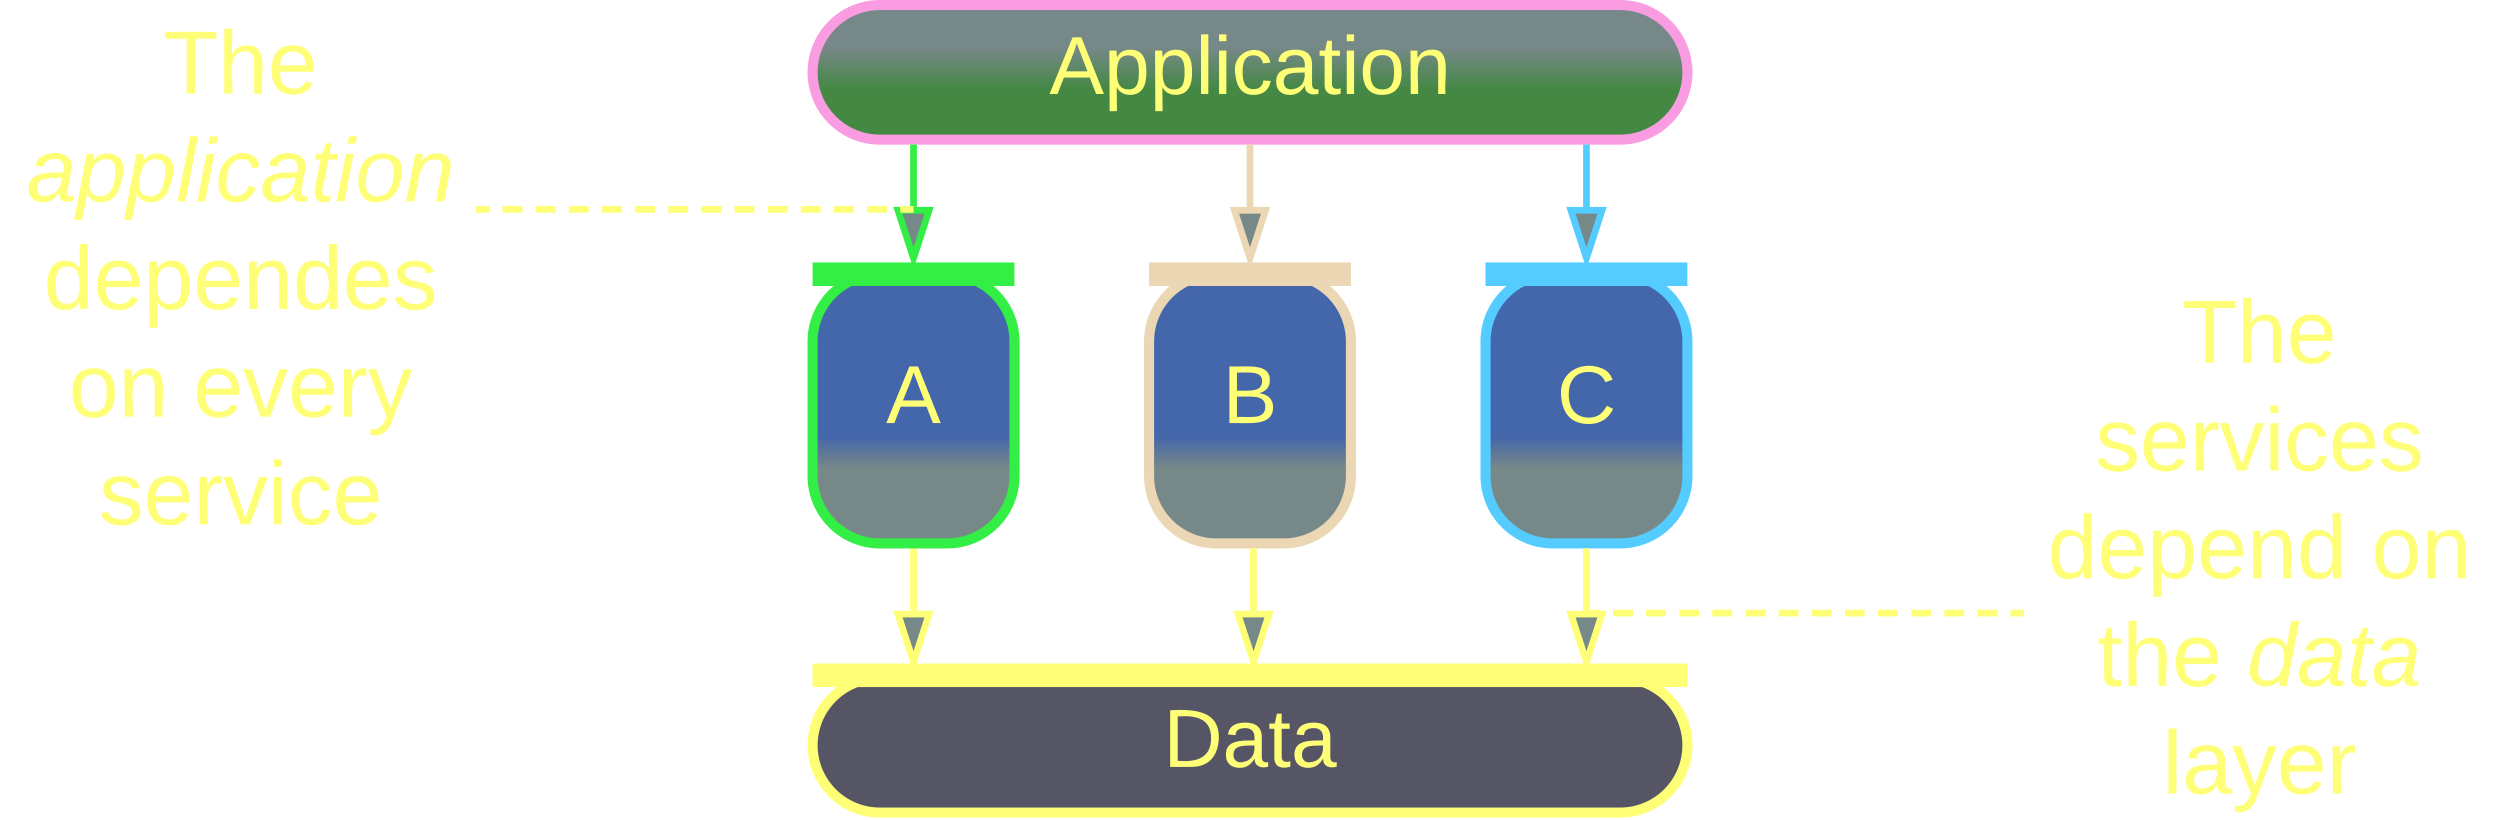
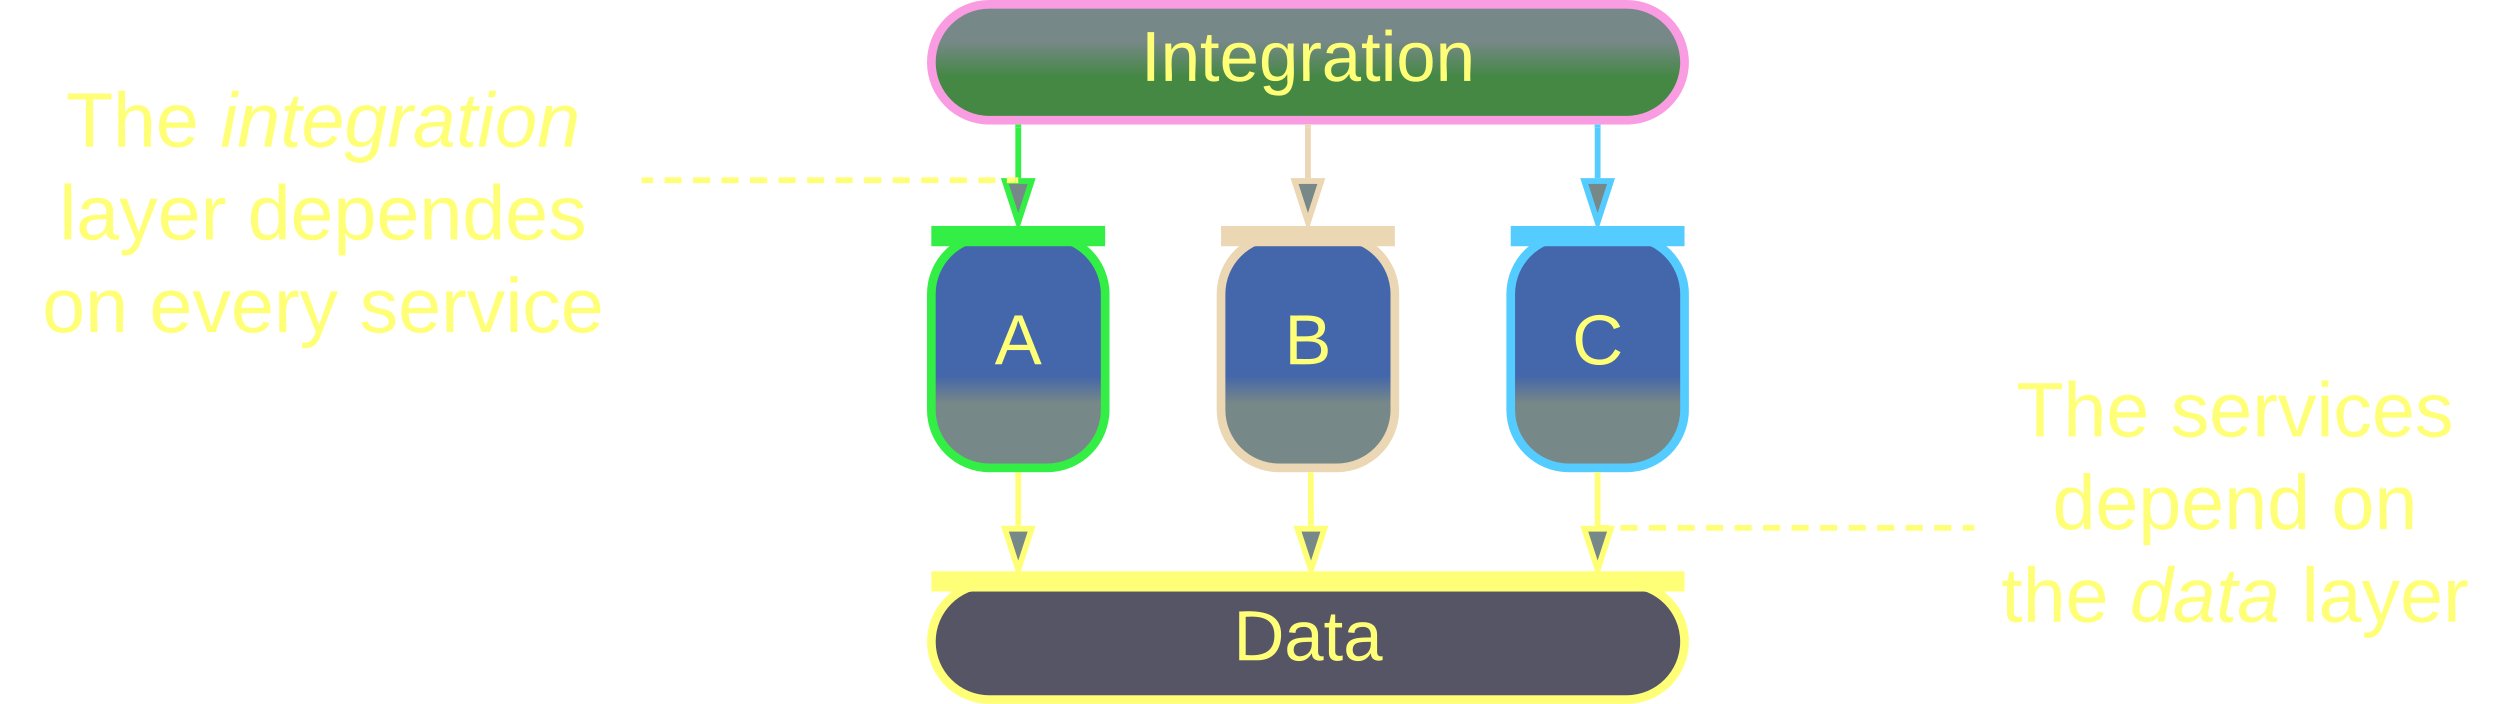
- <svg xmlns="http://www.w3.org/2000/svg" xmlns:ns1="lucid" xmlns:xlink="http://www.w3.org/1999/xlink" width="743" height="243.5">
-   <g transform="translate(-318.5 -598.5)" ns1:page-tab-id="0_0">
-     <path d="M320 606a6 6 0 0 1 6-6h128a6 6 0 0 1 6 6v148a6 6 0 0 1-6 6H326a6 6 0 0 1-6-6z" stroke="#ff7" stroke-opacity="0" stroke-width="3" fill="#788" fill-opacity="0" />
-     <use xlink:href="#a" transform="matrix(1,0,0,1,325,605) translate(42.07407 21.33333)" />
-     <use xlink:href="#b" transform="matrix(1,0,0,1,325,605) translate(1.407407 53.33333)" />
-     <use xlink:href="#c" transform="matrix(1,0,0,1,325,605) translate(6.481481 85.33333)" />
-     <use xlink:href="#d" transform="matrix(1,0,0,1,325,605) translate(13.92593 117.3333)" />
-     <use xlink:href="#e" transform="matrix(1,0,0,1,325,605) translate(50.96296 117.3333)" />
-     <use xlink:href="#f" transform="matrix(1,0,0,1,325,605) translate(22.85185 149.3333)" />
-     <path d="M920 686a6 6 0 0 1 6-6h128a6 6 0 0 1 6 6v148a6 6 0 0 1-6 6H926a6 6 0 0 1-6-6z" stroke="#ff7" stroke-opacity="0" stroke-width="3" fill="#788" fill-opacity="0" />
-     <use xlink:href="#g" transform="matrix(1,0,0,1,925,685) translate(42.07407 21.33333)" />
-     <use xlink:href="#h" transform="matrix(1,0,0,1,925,685) translate(16.18519 53.33333)" />
-     <use xlink:href="#i" transform="matrix(1,0,0,1,925,685) translate(2.037037 85.33333)" />
-     <use xlink:href="#j" transform="matrix(1,0,0,1,925,685) translate(98.33333 85.33333)" />
-     <use xlink:href="#k" transform="matrix(1,0,0,1,925,685) translate(16.85185 117.3333)" />
-     <use xlink:href="#l" transform="matrix(1,0,0,1,925,685) translate(61.2963 117.3333)" />
-     <use xlink:href="#m" transform="matrix(1,0,0,1,925,685) translate(36.18519 149.3333)" />
+ <svg xmlns="http://www.w3.org/2000/svg" xmlns:ns1="lucid" xmlns:xlink="http://www.w3.org/1999/xlink" width="863" height="243">
+   <g transform="translate(-238.5 -598.5)" ns1:page-tab-id="0_0">
+     <path d="M240 626a6 6 0 0 1 6-6h208a6 6 0 0 1 6 6v88a6 6 0 0 1-6 6H246a6 6 0 0 1-6-6z" stroke="#ff7" stroke-opacity="0" stroke-width="3" fill="#788" fill-opacity="0" />
+     <use xlink:href="#a" transform="matrix(1,0,0,1,245,625) translate(16.25926 24.14583)" />
+     <use xlink:href="#b" transform="matrix(1,0,0,1,245,625) translate(69.51852 24.14583)" />
+     <use xlink:href="#c" transform="matrix(1,0,0,1,245,625) translate(13.96296 56.14583)" />
+     <use xlink:href="#d" transform="matrix(1,0,0,1,245,625) translate(79 56.14583)" />
+     <use xlink:href="#e" transform="matrix(1,0,0,1,245,625) translate(8.074074 88.14583)" />
+     <use xlink:href="#f" transform="matrix(1,0,0,1,245,625) translate(45.11111 88.14583)" />
+     <use xlink:href="#g" transform="matrix(1,0,0,1,245,625) translate(117.6296 88.14583)" />
+     <path d="M920 726a6 6 0 0 1 6-6h168a6 6 0 0 1 6 6v88a6 6 0 0 1-6 6H926a6 6 0 0 1-6-6z" stroke="#ff7" stroke-opacity="0" stroke-width="3" fill="#788" fill-opacity="0" />
+     <use xlink:href="#h" transform="matrix(1,0,0,1,925,725) translate(9.555556 24.14583)" />
+     <use xlink:href="#i" transform="matrix(1,0,0,1,925,725) translate(62.81481 24.14583)" />
+     <use xlink:href="#j" transform="matrix(1,0,0,1,925,725) translate(22.03704 56.14583)" />
+     <use xlink:href="#k" transform="matrix(1,0,0,1,925,725) translate(118.3333 56.14583)" />
+     <use xlink:href="#l" transform="matrix(1,0,0,1,925,725) translate(4.333333 88.14583)" />
+     <use xlink:href="#m" transform="matrix(1,0,0,1,925,725) translate(48.77778 88.14583)" />
+     <use xlink:href="#n" transform="matrix(1,0,0,1,925,725) translate(108.037 88.14583)" />
    <path d="M590 762.5V780" stroke="#ff7" stroke-width="2" fill="none" />
    <path d="M590.98 762.53H589v-1.03H591z" stroke="#ff7" stroke-width=".05" fill="#ff7" />
    <path d="M590 795.26L585.37 781h9.26z" stroke="#ff7" stroke-width="2" fill="#788" />
-     <path d="M560 700a20 20 0 0 1 20-20h20a20 20 0 0 1 20 20v40a20 20 0 0 1-20 20h-20a20 20 0 0 1-20-20z" stroke="#3e4" stroke-width="3" fill="url(#n)" />
-     <use xlink:href="#o" transform="matrix(1,0,0,1,565,685) translate(16.85185 39.24306)" />
+     <path d="M560 700a20 20 0 0 1 20-20h20a20 20 0 0 1 20 20v40a20 20 0 0 1-20 20h-20a20 20 0 0 1-20-20z" stroke="#3e4" stroke-width="3" fill="url(#o)" />
+     <use xlink:href="#p" transform="matrix(1,0,0,1,565,685) translate(16.85185 39.24306)" />
    <path d="M560 820a20 20 0 0 1 20-20h220a20 20 0 0 1 20 20 20 20 0 0 1-20 20H580a20 20 0 0 1-20-20z" stroke="#ff7" stroke-width="3" fill="#556" />
-     <use xlink:href="#p" transform="matrix(1,0,0,1,565,805) translate(99.23648 21.43056)" />
-     <path d="M560 620a20 20 0 0 1 20-20h220a20 20 0 0 1 20 20 20 20 0 0 1-20 20H580a20 20 0 0 1-20-20z" stroke="#fa9ce2" stroke-width="3" fill="url(#q)" />
-     <use xlink:href="#r" transform="matrix(1,0,0,1,565,605) translate(65.35377 21.43056)" />
+     <use xlink:href="#q" transform="matrix(1,0,0,1,565,805) translate(99.23648 21.43056)" />
+     <path d="M560 620a20 20 0 0 1 20-20h220a20 20 0 0 1 20 20 20 20 0 0 1-20 20H580a20 20 0 0 1-20-20z" stroke="#fa9ce2" stroke-width="3" fill="url(#r)" />
+     <use xlink:href="#s" transform="matrix(1,0,0,1,565,605) translate(67.35685 21.43056)" />
    <path d="M590 642.5V660" stroke="#3e4" stroke-width="2" fill="none" />
    <path d="M590.98 642.53H589v-1.03H591z" stroke="#3e4" stroke-width=".05" fill="#3e4" />
    <path d="M590 675.26L585.37 661h9.26z" stroke="#3e4" stroke-width="2" fill="#788" />
-     <path d="M660 700a20 20 0 0 1 20-20h20a20 20 0 0 1 20 20v40a20 20 0 0 1-20 20h-20a20 20 0 0 1-20-20z" stroke="#ebd7b3" stroke-width="3" fill="url(#s)" />
-     <use xlink:href="#t" transform="matrix(1,0,0,1,665,685) translate(16.85185 39.24306)" />
-     <path d="M760 700a20 20 0 0 1 20-20h20a20 20 0 0 1 20 20v40a20 20 0 0 1-20 20h-20a20 20 0 0 1-20-20z" stroke="#5cf" stroke-width="3" fill="url(#u)" />
-     <use xlink:href="#v" transform="matrix(1,0,0,1,765,685) translate(16.20679 39.24306)" />
+     <path d="M660 700a20 20 0 0 1 20-20h20a20 20 0 0 1 20 20v40a20 20 0 0 1-20 20h-20a20 20 0 0 1-20-20z" stroke="#ebd7b3" stroke-width="3" fill="url(#t)" />
+     <use xlink:href="#u" transform="matrix(1,0,0,1,665,685) translate(16.85185 39.24306)" />
+     <path d="M760 700a20 20 0 0 1 20-20h20a20 20 0 0 1 20 20v40a20 20 0 0 1-20 20h-20a20 20 0 0 1-20-20z" stroke="#5cf" stroke-width="3" fill="url(#v)" />
+     <use xlink:href="#w" transform="matrix(1,0,0,1,765,685) translate(16.20679 39.24306)" />
    <path d="M690 642.5V660" stroke="#ebd7b3" stroke-width="2" fill="none" />
    <path d="M690.98 642.53H689v-1.03H691z" stroke="#ebd7b3" stroke-width=".05" fill="#ebd7b3" />
    <path d="M690 675.26L685.37 661h9.26z" stroke="#ebd7b3" stroke-width="2" fill="#788" />
    <path d="M790 642.5V660" stroke="#5cf" stroke-width="2" fill="none" />
    <path d="M790.98 642.53H789v-1.03H791z" stroke="#5cf" stroke-width=".05" fill="#5cf" />
    <path d="M790 675.26L785.37 661h9.26z" stroke="#5cf" stroke-width="2" fill="#788" />
    <path d="M691 762.5l.04 17.5" stroke="#ff7" stroke-width="2" fill="none" />
    <path d="M691.98 762.52h-1.95v-1.02h1.95z" stroke="#ff7" stroke-width=".05" fill="#ff7" />
    <path d="M691.08 795.26L686.4 781h9.28z" stroke="#ff7" stroke-width="2" fill="#788" />
    <path d="M790 762.5V780" stroke="#ff7" stroke-width="2" fill="none" />
    <path d="M790.98 762.53H789v-1.03H791z" stroke="#ff7" stroke-width=".05" fill="#ff7" />
    <path d="M790 795.26L785.37 781h9.26z" stroke="#ff7" stroke-width="2" fill="#788" />
    <path d="M816.5 799.2h-253M816.4 799.2h3.6M563.6 799.2H560" stroke="#ff7" stroke-width="7" fill="none" />
    <path d="M816.5 680h-53M816.4 680h3.6M763.6 680H760" stroke="#5cf" stroke-width="7" fill="none" />
    <path d="M716.5 680h-53M716.4 680h3.6M663.6 680H660" stroke="#ebd7b3" stroke-width="7" fill="none" />
    <path d="M616.5 680h-53M616.4 680h3.6M563.6 680H560" stroke="#3e4" stroke-width="7" fill="none" />
    <path d="M461 660.72h2.95m3.94 0h5.9m3.94 0h5.9m3.94 0h5.9m3.95 0h5.9m3.95 0h5.9m3.94 0h5.9m3.95 0h5.9m3.95 0h5.9m3.94 0h5.9m3.95 0h5.9m3.95 0h5.9m3.95 0h5.9m3.95 0H589" stroke="#ff7" stroke-width="2" fill="none" />
    <path d="M461.03 661.7H460v-1.96h1.03z" stroke="#ff7" stroke-width=".05" fill="#ff7" />
    <path d="M588.97 660.72H590M791 780.7h2.95m3.94 0h5.9m3.94 0h5.9m3.95 0h5.9m3.93 0h5.9m3.95 0h5.9m3.94 0h5.9m3.95 0h5.9m3.95 0h5.9m3.94 0h5.9m3.95 0h5.9m3.95 0h5.9m3.95 0h5.9m3.95 0H919M791.03 780.7H790" stroke="#ff7" stroke-width="2" fill="none" />
    <path d="M920 781.68h-1.03v-1.95H920z" stroke="#ff7" stroke-width=".05" fill="#ff7" />
    <defs>
-       <path d="M127-220V0H93v-220H8v-28h204v28h-85" id="w" fill="#ff7" />
-       <path d="M106-169C34-169 62-67 57 0H25v-261h32l-1 103c12-21 28-36 61-36 89 0 53 116 60 194h-32v-121c2-32-8-49-39-48" id="x" fill="#ff7" />
-       <path d="M100-194c63 0 86 42 84 106H49c0 40 14 67 53 68 26 1 43-12 49-29l28 8c-11 28-37 45-77 45C44 4 14-33 15-96c1-61 26-98 85-98zm52 81c6-60-76-77-97-28-3 7-6 17-6 28h103" id="y" fill="#ff7" />
+       <path d="M127-220V0H93v-220H8v-28h204v28h-85" id="x" fill="#ff7" />
+       <path d="M106-169C34-169 62-67 57 0H25v-261h32l-1 103c12-21 28-36 61-36 89 0 53 116 60 194h-32v-121c2-32-8-49-39-48" id="y" fill="#ff7" />
+       <path d="M100-194c63 0 86 42 84 106H49c0 40 14 67 53 68 26 1 43-12 49-29l28 8c-11 28-37 45-77 45C44 4 14-33 15-96c1-61 26-98 85-98zm52 81c6-60-76-77-97-28-3 7-6 17-6 28h103" id="z" fill="#ff7" />
      <g id="a">
-         <use transform="matrix(0.07407407,0,0,0.07407407,0,0)" xlink:href="#w" />
-         <use transform="matrix(0.07407407,0,0,0.07407407,16.22222,0)" xlink:href="#x" />
-         <use transform="matrix(0.07407407,0,0,0.07407407,31.03704,0)" xlink:href="#y" />
-       </g>
-       <path d="M165-48c-4 18 1 34 23 27l-3 20c-29 8-62 0-52-35h-2C116-14 99 4 63 4 30 4 8-16 8-49c0-68 71-67 138-67 10-26 0-56-31-54-26 1-42 9-47 31l-32-5c8-67 160-71 144 15-5 28-9 54-15 81zM42-50c3 52 80 24 89-6 7-12 7-24 11-38-47 1-103-4-100 44" id="z" fill="#ff7" />
-       <path d="M67-162c32-53 139-36 121 50C175-51 163 2 97 4 68 4 52-11 42-31 38 6 28 39 22 75H-9l50-265h29c-1 10 0 20-3 28zm89 36c0-26-10-43-35-43-54 0-67 50-69 103-1 29 14 45 42 46 53 0 62-58 62-106" id="A" fill="#ff7" />
-       <path d="M6 0l50-261h32L37 0H6" id="B" fill="#ff7" />
-       <path d="M50-231l6-30h32l-6 30H50zM6 0l37-190h31L37 0H6" id="C" fill="#ff7" />
-       <path d="M44-68c0 29 11 47 38 47 30 0 42-19 51-41l28 9C148-21 126 4 82 4 31 4 10-29 12-85c3-77 74-140 146-93 12 8 15 23 18 40l-31 5c-1-22-13-36-36-36-52 0-65 49-65 101" id="D" fill="#ff7" />
-       <path d="M51-54c-9 22 5 41 31 30L79-1C43 14 10-4 19-52l22-115H19l5-23h22l19-43h21l-9 43h35l-4 23H73" id="E" fill="#ff7" />
-       <path d="M30-147c31-64 166-65 159 27C183-49 158 1 86 4 9 8 1-88 30-147zM88-20c53 0 68-48 68-100 0-31-11-51-44-50-52 1-68 46-68 97 0 32 13 53 44 53" id="F" fill="#ff7" />
-       <path d="M67-158c22-48 132-52 116 29L158 0h-32l25-140c3-38-53-32-70-12C52-117 51-52 38 0H6l36-190h30" id="G" fill="#ff7" />
+         <use transform="matrix(0.07407407,0,0,0.07407407,0,0)" xlink:href="#x" />
+         <use transform="matrix(0.07407407,0,0,0.07407407,16.22222,0)" xlink:href="#y" />
+         <use transform="matrix(0.07407407,0,0,0.07407407,31.03704,0)" xlink:href="#z" />
+       </g>
+       <path d="M50-231l6-30h32l-6 30H50zM6 0l37-190h31L37 0H6" id="A" fill="#ff7" />
+       <path d="M67-158c22-48 132-52 116 29L158 0h-32l25-140c3-38-53-32-70-12C52-117 51-52 38 0H6l36-190h30" id="B" fill="#ff7" />
+       <path d="M51-54c-9 22 5 41 31 30L79-1C43 14 10-4 19-52l22-115H19l5-23h22l19-43h21l-9 43h35l-4 23H73" id="C" fill="#ff7" />
+       <path d="M111-194c62-3 86 47 72 106H45c-7 38 6 69 45 68 27-1 43-14 53-32l24 11C152-15 129 4 87 4 38 3 12-23 12-71c0-70 32-119 99-123zm44 81c14-66-71-72-95-28-4 8-8 17-11 28h106" id="D" fill="#ff7" />
+       <path d="M103-194c29 0 47 14 56 36 2-11 5-23 8-32h30L160-5C157 61 82 97 21 62 9 55 4 45 1 30l28-7c7 42 83 31 92-3 4-16 9-38 13-55-13 20-29 36-62 36-40 0-60-25-60-64 0-71 23-131 91-131zm4 24c-53 0-58 54-61 104-2 27 10 44 36 44 49 0 65-50 67-102 1-29-15-46-42-46" id="E" fill="#ff7" />
+       <path d="M66-151c12-25 30-51 66-40l-6 26C45-176 58-65 38 0H6l36-190h30" id="F" fill="#ff7" />
+       <path d="M165-48c-4 18 1 34 23 27l-3 20c-29 8-62 0-52-35h-2C116-14 99 4 63 4 30 4 8-16 8-49c0-68 71-67 138-67 10-26 0-56-31-54-26 1-42 9-47 31l-32-5c8-67 160-71 144 15-5 28-9 54-15 81zM42-50c3 52 80 24 89-6 7-12 7-24 11-38-47 1-103-4-100 44" id="G" fill="#ff7" />
+       <path d="M30-147c31-64 166-65 159 27C183-49 158 1 86 4 9 8 1-88 30-147zM88-20c53 0 68-48 68-100 0-31-11-51-44-50-52 1-68 46-68 97 0 32 13 53 44 53" id="H" fill="#ff7" />
      <g id="b">
+         <use transform="matrix(0.07407407,0,0,0.07407407,0,0)" xlink:href="#A" />
+         <use transform="matrix(0.07407407,0,0,0.07407407,5.851852,0)" xlink:href="#B" />
+         <use transform="matrix(0.07407407,0,0,0.07407407,20.66667,0)" xlink:href="#C" />
+         <use transform="matrix(0.07407407,0,0,0.07407407,28.07407,0)" xlink:href="#D" />
+         <use transform="matrix(0.07407407,0,0,0.07407407,42.88889,0)" xlink:href="#E" />
+         <use transform="matrix(0.07407407,0,0,0.07407407,57.7037,0)" xlink:href="#F" />
+         <use transform="matrix(0.07407407,0,0,0.07407407,66.51852,0)" xlink:href="#G" />
+         <use transform="matrix(0.07407407,0,0,0.07407407,81.33333,0)" xlink:href="#C" />
+         <use transform="matrix(0.07407407,0,0,0.07407407,88.74074,0)" xlink:href="#A" />
+         <use transform="matrix(0.07407407,0,0,0.07407407,94.59259,0)" xlink:href="#H" />
+         <use transform="matrix(0.07407407,0,0,0.07407407,109.4074,0)" xlink:href="#B" />
+       </g>
+       <path d="M24 0v-261h32V0H24" id="I" fill="#ff7" />
+       <path d="M141-36C126-15 110 5 73 4 37 3 15-17 15-53c-1-64 63-63 125-63 3-35-9-54-41-54-24 1-41 7-42 31l-33-3c5-37 33-52 76-52 45 0 72 20 72 64v82c-1 20 7 32 28 27v20c-31 9-61-2-59-35zM48-53c0 20 12 33 32 33 41-3 63-29 60-74-43 2-92-5-92 41" id="J" fill="#ff7" />
+       <path d="M179-190L93 31C79 59 56 82 12 73V49c39 6 53-20 64-50L1-190h34L92-34l54-156h33" id="K" fill="#ff7" />
+       <path d="M114-163C36-179 61-72 57 0H25l-1-190h30c1 12-1 29 2 39 6-27 23-49 58-41v29" id="L" fill="#ff7" />
+       <g id="c">
+         <use transform="matrix(0.07407407,0,0,0.07407407,0,0)" xlink:href="#I" />
+         <use transform="matrix(0.07407407,0,0,0.07407407,5.851852,0)" xlink:href="#J" />
+         <use transform="matrix(0.07407407,0,0,0.07407407,20.66667,0)" xlink:href="#K" />
+         <use transform="matrix(0.07407407,0,0,0.07407407,34,0)" xlink:href="#z" />
+         <use transform="matrix(0.07407407,0,0,0.07407407,48.81481,0)" xlink:href="#L" />
+       </g>
+       <path d="M85-194c31 0 48 13 60 33l-1-100h32l1 261h-30c-2-10 0-23-3-31C134-8 116 4 85 4 32 4 16-35 15-94c0-66 23-100 70-100zm9 24c-40 0-46 34-46 75 0 40 6 74 45 74 42 0 51-32 51-76 0-42-9-74-50-73" id="M" fill="#ff7" />
+       <path d="M115-194c55 1 70 41 70 98S169 2 115 4C84 4 66-9 55-30l1 105H24l-1-265h31l2 30c10-21 28-34 59-34zm-8 174c40 0 45-34 45-75s-6-73-45-74c-42 0-51 32-51 76 0 43 10 73 51 73" id="N" fill="#ff7" />
+       <path d="M117-194c89-4 53 116 60 194h-32v-121c0-31-8-49-39-48C34-167 62-67 57 0H25l-1-190h30c1 10-1 24 2 32 11-22 29-35 61-36" id="O" fill="#ff7" />
+       <path d="M135-143c-3-34-86-38-87 0 15 53 115 12 119 90S17 21 10-45l28-5c4 36 97 45 98 0-10-56-113-15-118-90-4-57 82-63 122-42 12 7 21 19 24 35" id="P" fill="#ff7" />
+       <g id="d">
+         <use transform="matrix(0.07407407,0,0,0.07407407,0,0)" xlink:href="#M" />
+         <use transform="matrix(0.07407407,0,0,0.07407407,14.81481,0)" xlink:href="#z" />
+         <use transform="matrix(0.07407407,0,0,0.07407407,29.62963,0)" xlink:href="#N" />
+         <use transform="matrix(0.07407407,0,0,0.07407407,44.44444,0)" xlink:href="#z" />
+         <use transform="matrix(0.07407407,0,0,0.07407407,59.25926,0)" xlink:href="#O" />
+         <use transform="matrix(0.07407407,0,0,0.07407407,74.07407,0)" xlink:href="#M" />
+         <use transform="matrix(0.07407407,0,0,0.07407407,88.88889,0)" xlink:href="#z" />
+         <use transform="matrix(0.07407407,0,0,0.07407407,103.7037,0)" xlink:href="#P" />
+       </g>
+       <path d="M100-194c62-1 85 37 85 99 1 63-27 99-86 99S16-35 15-95c0-66 28-99 85-99zM99-20c44 1 53-31 53-75 0-43-8-75-51-75s-53 32-53 75 10 74 51 75" id="Q" fill="#ff7" />
+       <g id="e">
+         <use transform="matrix(0.07407407,0,0,0.07407407,0,0)" xlink:href="#Q" />
+         <use transform="matrix(0.07407407,0,0,0.07407407,14.81481,0)" xlink:href="#O" />
+       </g>
+       <path d="M108 0H70L1-190h34L89-25l56-165h34" id="R" fill="#ff7" />
+       <g id="f">
        <use transform="matrix(0.07407407,0,0,0.07407407,0,0)" xlink:href="#z" />
-         <use transform="matrix(0.07407407,0,0,0.07407407,14.81481,0)" xlink:href="#A" />
-         <use transform="matrix(0.07407407,0,0,0.07407407,29.62963,0)" xlink:href="#A" />
-         <use transform="matrix(0.07407407,0,0,0.07407407,44.44444,0)" xlink:href="#B" />
-         <use transform="matrix(0.07407407,0,0,0.07407407,50.2963,0)" xlink:href="#C" />
-         <use transform="matrix(0.07407407,0,0,0.07407407,56.14815,0)" xlink:href="#D" />
+         <use transform="matrix(0.07407407,0,0,0.07407407,14.81481,0)" xlink:href="#R" />
+         <use transform="matrix(0.07407407,0,0,0.07407407,28.14815,0)" xlink:href="#z" />
+         <use transform="matrix(0.07407407,0,0,0.07407407,42.96296,0)" xlink:href="#L" />
+         <use transform="matrix(0.07407407,0,0,0.07407407,51.77778,0)" xlink:href="#K" />
+       </g>
+       <path d="M24-231v-30h32v30H24zM24 0v-190h32V0H24" id="S" fill="#ff7" />
+       <path d="M96-169c-40 0-48 33-48 73s9 75 48 75c24 0 41-14 43-38l32 2c-6 37-31 61-74 61-59 0-76-41-82-99-10-93 101-131 147-64 4 7 5 14 7 22l-32 3c-4-21-16-35-41-35" id="T" fill="#ff7" />
+       <g id="g">
+         <use transform="matrix(0.07407407,0,0,0.07407407,0,0)" xlink:href="#P" />
+         <use transform="matrix(0.07407407,0,0,0.07407407,13.33333,0)" xlink:href="#z" />
+         <use transform="matrix(0.07407407,0,0,0.07407407,28.14815,0)" xlink:href="#L" />
+         <use transform="matrix(0.07407407,0,0,0.07407407,36.96296,0)" xlink:href="#R" />
+         <use transform="matrix(0.07407407,0,0,0.07407407,50.2963,0)" xlink:href="#S" />
+         <use transform="matrix(0.07407407,0,0,0.07407407,56.14815,0)" xlink:href="#T" />
        <use transform="matrix(0.07407407,0,0,0.07407407,69.48148,0)" xlink:href="#z" />
-         <use transform="matrix(0.07407407,0,0,0.07407407,84.2963,0)" xlink:href="#E" />
-         <use transform="matrix(0.07407407,0,0,0.07407407,91.7037,0)" xlink:href="#C" />
-         <use transform="matrix(0.07407407,0,0,0.07407407,97.55556,0)" xlink:href="#F" />
-         <use transform="matrix(0.07407407,0,0,0.07407407,112.3704,0)" xlink:href="#G" />
-       </g>
-       <path d="M85-194c31 0 48 13 60 33l-1-100h32l1 261h-30c-2-10 0-23-3-31C134-8 116 4 85 4 32 4 16-35 15-94c0-66 23-100 70-100zm9 24c-40 0-46 34-46 75 0 40 6 74 45 74 42 0 51-32 51-76 0-42-9-74-50-73" id="H" fill="#ff7" />
-       <path d="M115-194c55 1 70 41 70 98S169 2 115 4C84 4 66-9 55-30l1 105H24l-1-265h31l2 30c10-21 28-34 59-34zm-8 174c40 0 45-34 45-75s-6-73-45-74c-42 0-51 32-51 76 0 43 10 73 51 73" id="I" fill="#ff7" />
-       <path d="M117-194c89-4 53 116 60 194h-32v-121c0-31-8-49-39-48C34-167 62-67 57 0H25l-1-190h30c1 10-1 24 2 32 11-22 29-35 61-36" id="J" fill="#ff7" />
-       <path d="M135-143c-3-34-86-38-87 0 15 53 115 12 119 90S17 21 10-45l28-5c4 36 97 45 98 0-10-56-113-15-118-90-4-57 82-63 122-42 12 7 21 19 24 35" id="K" fill="#ff7" />
-       <g id="c">
-         <use transform="matrix(0.07407407,0,0,0.07407407,0,0)" xlink:href="#H" />
-         <use transform="matrix(0.07407407,0,0,0.07407407,14.81481,0)" xlink:href="#y" />
-         <use transform="matrix(0.07407407,0,0,0.07407407,29.62963,0)" xlink:href="#I" />
-         <use transform="matrix(0.07407407,0,0,0.07407407,44.44444,0)" xlink:href="#y" />
-         <use transform="matrix(0.07407407,0,0,0.07407407,59.25926,0)" xlink:href="#J" />
-         <use transform="matrix(0.07407407,0,0,0.07407407,74.07407,0)" xlink:href="#H" />
-         <use transform="matrix(0.07407407,0,0,0.07407407,88.88889,0)" xlink:href="#y" />
-         <use transform="matrix(0.07407407,0,0,0.07407407,103.7037,0)" xlink:href="#K" />
-       </g>
-       <path d="M100-194c62-1 85 37 85 99 1 63-27 99-86 99S16-35 15-95c0-66 28-99 85-99zM99-20c44 1 53-31 53-75 0-43-8-75-51-75s-53 32-53 75 10 74 51 75" id="L" fill="#ff7" />
-       <g id="d">
-         <use transform="matrix(0.07407407,0,0,0.07407407,0,0)" xlink:href="#L" />
-         <use transform="matrix(0.07407407,0,0,0.07407407,14.81481,0)" xlink:href="#J" />
-       </g>
-       <path d="M108 0H70L1-190h34L89-25l56-165h34" id="M" fill="#ff7" />
-       <path d="M114-163C36-179 61-72 57 0H25l-1-190h30c1 12-1 29 2 39 6-27 23-49 58-41v29" id="N" fill="#ff7" />
-       <path d="M179-190L93 31C79 59 56 82 12 73V49c39 6 53-20 64-50L1-190h34L92-34l54-156h33" id="O" fill="#ff7" />
-       <g id="e">
-         <use transform="matrix(0.07407407,0,0,0.07407407,0,0)" xlink:href="#y" />
-         <use transform="matrix(0.07407407,0,0,0.07407407,14.81481,0)" xlink:href="#M" />
-         <use transform="matrix(0.07407407,0,0,0.07407407,28.14815,0)" xlink:href="#y" />
-         <use transform="matrix(0.07407407,0,0,0.07407407,42.96296,0)" xlink:href="#N" />
-         <use transform="matrix(0.07407407,0,0,0.07407407,51.77778,0)" xlink:href="#O" />
-       </g>
-       <path d="M24-231v-30h32v30H24zM24 0v-190h32V0H24" id="P" fill="#ff7" />
-       <path d="M96-169c-40 0-48 33-48 73s9 75 48 75c24 0 41-14 43-38l32 2c-6 37-31 61-74 61-59 0-76-41-82-99-10-93 101-131 147-64 4 7 5 14 7 22l-32 3c-4-21-16-35-41-35" id="Q" fill="#ff7" />
-       <g id="f">
-         <use transform="matrix(0.07407407,0,0,0.07407407,0,0)" xlink:href="#K" />
-         <use transform="matrix(0.07407407,0,0,0.07407407,13.33333,0)" xlink:href="#y" />
-         <use transform="matrix(0.07407407,0,0,0.07407407,28.14815,0)" xlink:href="#N" />
-         <use transform="matrix(0.07407407,0,0,0.07407407,36.96296,0)" xlink:href="#M" />
-         <use transform="matrix(0.07407407,0,0,0.07407407,50.2963,0)" xlink:href="#P" />
-         <use transform="matrix(0.07407407,0,0,0.07407407,56.14815,0)" xlink:href="#Q" />
-         <use transform="matrix(0.07407407,0,0,0.07407407,69.48148,0)" xlink:href="#y" />
-       </g>
-       <g id="g">
-         <use transform="matrix(0.07407407,0,0,0.07407407,0,0)" xlink:href="#w" />
-         <use transform="matrix(0.07407407,0,0,0.07407407,16.22222,0)" xlink:href="#x" />
-         <use transform="matrix(0.07407407,0,0,0.07407407,31.03704,0)" xlink:href="#y" />
      </g>
      <g id="h">
-         <use transform="matrix(0.07407407,0,0,0.07407407,0,0)" xlink:href="#K" />
-         <use transform="matrix(0.07407407,0,0,0.07407407,13.33333,0)" xlink:href="#y" />
-         <use transform="matrix(0.07407407,0,0,0.07407407,28.14815,0)" xlink:href="#N" />
-         <use transform="matrix(0.07407407,0,0,0.07407407,36.96296,0)" xlink:href="#M" />
-         <use transform="matrix(0.07407407,0,0,0.07407407,50.2963,0)" xlink:href="#P" />
-         <use transform="matrix(0.07407407,0,0,0.07407407,56.14815,0)" xlink:href="#Q" />
-         <use transform="matrix(0.07407407,0,0,0.07407407,69.48148,0)" xlink:href="#y" />
-         <use transform="matrix(0.07407407,0,0,0.07407407,84.2963,0)" xlink:href="#K" />
+         <use transform="matrix(0.07407407,0,0,0.07407407,0,0)" xlink:href="#x" />
+         <use transform="matrix(0.07407407,0,0,0.07407407,16.22222,0)" xlink:href="#y" />
+         <use transform="matrix(0.07407407,0,0,0.07407407,31.03704,0)" xlink:href="#z" />
      </g>
      <g id="i">
-         <use transform="matrix(0.07407407,0,0,0.07407407,0,0)" xlink:href="#H" />
-         <use transform="matrix(0.07407407,0,0,0.07407407,14.81481,0)" xlink:href="#y" />
-         <use transform="matrix(0.07407407,0,0,0.07407407,29.62963,0)" xlink:href="#I" />
-         <use transform="matrix(0.07407407,0,0,0.07407407,44.44444,0)" xlink:href="#y" />
-         <use transform="matrix(0.07407407,0,0,0.07407407,59.25926,0)" xlink:href="#J" />
-         <use transform="matrix(0.07407407,0,0,0.07407407,74.07407,0)" xlink:href="#H" />
+         <use transform="matrix(0.07407407,0,0,0.07407407,0,0)" xlink:href="#P" />
+         <use transform="matrix(0.07407407,0,0,0.07407407,13.33333,0)" xlink:href="#z" />
+         <use transform="matrix(0.07407407,0,0,0.07407407,28.14815,0)" xlink:href="#L" />
+         <use transform="matrix(0.07407407,0,0,0.07407407,36.96296,0)" xlink:href="#R" />
+         <use transform="matrix(0.07407407,0,0,0.07407407,50.2963,0)" xlink:href="#S" />
+         <use transform="matrix(0.07407407,0,0,0.07407407,56.14815,0)" xlink:href="#T" />
+         <use transform="matrix(0.07407407,0,0,0.07407407,69.48148,0)" xlink:href="#z" />
+         <use transform="matrix(0.07407407,0,0,0.07407407,84.2963,0)" xlink:href="#P" />
      </g>
      <g id="j">
-         <use transform="matrix(0.07407407,0,0,0.07407407,0,0)" xlink:href="#L" />
-         <use transform="matrix(0.07407407,0,0,0.07407407,14.81481,0)" xlink:href="#J" />
-       </g>
-       <path d="M59-47c-2 24 18 29 38 22v24C64 9 27 4 27-40v-127H5v-23h24l9-43h21v43h35v23H59v120" id="R" fill="#ff7" />
+         <use transform="matrix(0.07407407,0,0,0.07407407,0,0)" xlink:href="#M" />
+         <use transform="matrix(0.07407407,0,0,0.07407407,14.81481,0)" xlink:href="#z" />
+         <use transform="matrix(0.07407407,0,0,0.07407407,29.62963,0)" xlink:href="#N" />
+         <use transform="matrix(0.07407407,0,0,0.07407407,44.44444,0)" xlink:href="#z" />
+         <use transform="matrix(0.07407407,0,0,0.07407407,59.25926,0)" xlink:href="#O" />
+         <use transform="matrix(0.07407407,0,0,0.07407407,74.07407,0)" xlink:href="#M" />
+       </g>
      <g id="k">
-         <use transform="matrix(0.07407407,0,0,0.07407407,0,0)" xlink:href="#R" />
-         <use transform="matrix(0.07407407,0,0,0.07407407,7.407407,0)" xlink:href="#x" />
-         <use transform="matrix(0.07407407,0,0,0.07407407,22.22222,0)" xlink:href="#y" />
-       </g>
-       <path d="M133-28C103 26-5 8 13-77c13-62 24-115 90-117 29-1 46 15 56 35l19-102h32L160 0h-30zM45-64c-2 27 10 43 35 43 54-1 69-50 69-103 0-29-15-46-42-46-53-1-58 58-62 106" id="S" fill="#ff7" />
+         <use transform="matrix(0.07407407,0,0,0.07407407,0,0)" xlink:href="#Q" />
+         <use transform="matrix(0.07407407,0,0,0.07407407,14.81481,0)" xlink:href="#O" />
+       </g>
+       <path d="M59-47c-2 24 18 29 38 22v24C64 9 27 4 27-40v-127H5v-23h24l9-43h21v43h35v23H59v120" id="U" fill="#ff7" />
      <g id="l">
-         <use transform="matrix(0.07407407,0,0,0.07407407,0,0)" xlink:href="#S" />
-         <use transform="matrix(0.07407407,0,0,0.07407407,14.81481,0)" xlink:href="#z" />
-         <use transform="matrix(0.07407407,0,0,0.07407407,29.62963,0)" xlink:href="#E" />
-         <use transform="matrix(0.07407407,0,0,0.07407407,37.03704,0)" xlink:href="#z" />
-       </g>
-       <path d="M24 0v-261h32V0H24" id="T" fill="#ff7" />
-       <path d="M141-36C126-15 110 5 73 4 37 3 15-17 15-53c-1-64 63-63 125-63 3-35-9-54-41-54-24 1-41 7-42 31l-33-3c5-37 33-52 76-52 45 0 72 20 72 64v82c-1 20 7 32 28 27v20c-31 9-61-2-59-35zM48-53c0 20 12 33 32 33 41-3 63-29 60-74-43 2-92-5-92 41" id="U" fill="#ff7" />
+         <use transform="matrix(0.07407407,0,0,0.07407407,0,0)" xlink:href="#U" />
+         <use transform="matrix(0.07407407,0,0,0.07407407,7.407407,0)" xlink:href="#y" />
+         <use transform="matrix(0.07407407,0,0,0.07407407,22.22222,0)" xlink:href="#z" />
+       </g>
+       <path d="M133-28C103 26-5 8 13-77c13-62 24-115 90-117 29-1 46 15 56 35l19-102h32L160 0h-30zM45-64c-2 27 10 43 35 43 54-1 69-50 69-103 0-29-15-46-42-46-53-1-58 58-62 106" id="V" fill="#ff7" />
      <g id="m">
-         <use transform="matrix(0.07407407,0,0,0.07407407,0,0)" xlink:href="#T" />
-         <use transform="matrix(0.07407407,0,0,0.07407407,5.851852,0)" xlink:href="#U" />
-         <use transform="matrix(0.07407407,0,0,0.07407407,20.66667,0)" xlink:href="#O" />
-         <use transform="matrix(0.07407407,0,0,0.07407407,34,0)" xlink:href="#y" />
-         <use transform="matrix(0.07407407,0,0,0.07407407,48.81481,0)" xlink:href="#N" />
-       </g>
-       <linearGradient gradientUnits="userSpaceOnUse" id="n" x1="560" y1="760" x2="560" y2="680">
+         <use transform="matrix(0.07407407,0,0,0.07407407,0,0)" xlink:href="#V" />
+         <use transform="matrix(0.07407407,0,0,0.07407407,14.81481,0)" xlink:href="#G" />
+         <use transform="matrix(0.07407407,0,0,0.07407407,29.62963,0)" xlink:href="#C" />
+         <use transform="matrix(0.07407407,0,0,0.07407407,37.03704,0)" xlink:href="#G" />
+       </g>
+       <g id="n">
+         <use transform="matrix(0.07407407,0,0,0.07407407,0,0)" xlink:href="#I" />
+         <use transform="matrix(0.07407407,0,0,0.07407407,5.851852,0)" xlink:href="#J" />
+         <use transform="matrix(0.07407407,0,0,0.07407407,20.66667,0)" xlink:href="#K" />
+         <use transform="matrix(0.07407407,0,0,0.07407407,34,0)" xlink:href="#z" />
+         <use transform="matrix(0.07407407,0,0,0.07407407,48.81481,0)" xlink:href="#L" />
+       </g>
+       <linearGradient gradientUnits="userSpaceOnUse" id="o" x1="560" y1="760" x2="560" y2="680">
        <stop offset="27.86%" stop-color="#788" />
        <stop offset="39.64%" stop-color="#46a" />
      </linearGradient>
-       <path d="M205 0l-28-72H64L36 0H1l101-248h38L239 0h-34zm-38-99l-47-123c-12 45-31 82-46 123h93" id="V" fill="#ff7" />
-       <use transform="matrix(0.06790123,0,0,0.06790123,0,0)" xlink:href="#V" id="o" />
-       <path d="M30-248c118-7 216 8 213 122C240-48 200 0 122 0H30v-248zM63-27c89 8 146-16 146-99s-60-101-146-95v194" id="W" fill="#ff7" />
-       <g id="p">
-         <use transform="matrix(0.06790123,0,0,0.06790123,0,0)" xlink:href="#W" />
-         <use transform="matrix(0.06790123,0,0,0.06790123,17.58642,0)" xlink:href="#U" />
-         <use transform="matrix(0.06790123,0,0,0.06790123,31.16667,0)" xlink:href="#R" />
-         <use transform="matrix(0.06790123,0,0,0.06790123,37.95679,0)" xlink:href="#U" />
-       </g>
-       <linearGradient gradientUnits="userSpaceOnUse" id="q" x1="560" y1="600" x2="560" y2="640">
+       <path d="M205 0l-28-72H64L36 0H1l101-248h38L239 0h-34zm-38-99l-47-123c-12 45-31 82-46 123h93" id="W" fill="#ff7" />
+       <use transform="matrix(0.06790123,0,0,0.06790123,0,0)" xlink:href="#W" id="p" />
+       <path d="M30-248c118-7 216 8 213 122C240-48 200 0 122 0H30v-248zM63-27c89 8 146-16 146-99s-60-101-146-95v194" id="X" fill="#ff7" />
+       <g id="q">
+         <use transform="matrix(0.06790123,0,0,0.06790123,0,0)" xlink:href="#X" />
+         <use transform="matrix(0.06790123,0,0,0.06790123,17.58642,0)" xlink:href="#J" />
+         <use transform="matrix(0.06790123,0,0,0.06790123,31.16667,0)" xlink:href="#U" />
+         <use transform="matrix(0.06790123,0,0,0.06790123,37.95679,0)" xlink:href="#J" />
+       </g>
+       <linearGradient gradientUnits="userSpaceOnUse" id="r" x1="560" y1="600" x2="560" y2="640">
        <stop offset="31.52%" stop-color="#788" />
        <stop offset="62.68%" stop-color="#484" />
      </linearGradient>
-       <g id="r">
-         <use transform="matrix(0.06790123,0,0,0.06790123,0,0)" xlink:href="#V" />
-         <use transform="matrix(0.06790123,0,0,0.06790123,16.2963,0)" xlink:href="#I" />
-         <use transform="matrix(0.06790123,0,0,0.06790123,29.87654,0)" xlink:href="#I" />
-         <use transform="matrix(0.06790123,0,0,0.06790123,43.45679,0)" xlink:href="#T" />
-         <use transform="matrix(0.06790123,0,0,0.06790123,48.82099,0)" xlink:href="#P" />
-         <use transform="matrix(0.06790123,0,0,0.06790123,54.18519,0)" xlink:href="#Q" />
-         <use transform="matrix(0.06790123,0,0,0.06790123,66.40741,0)" xlink:href="#U" />
-         <use transform="matrix(0.06790123,0,0,0.06790123,79.98765,0)" xlink:href="#R" />
-         <use transform="matrix(0.06790123,0,0,0.06790123,86.77778,0)" xlink:href="#P" />
-         <use transform="matrix(0.06790123,0,0,0.06790123,92.14198,0)" xlink:href="#L" />
-         <use transform="matrix(0.06790123,0,0,0.06790123,105.7222,0)" xlink:href="#J" />
-       </g>
-       <linearGradient gradientUnits="userSpaceOnUse" id="s" x1="660" y1="760" x2="660" y2="680">
+       <path d="M33 0v-248h34V0H33" id="Y" fill="#ff7" />
+       <path d="M177-190C167-65 218 103 67 71c-23-6-38-20-44-43l32-5c15 47 100 32 89-28v-30C133-14 115 1 83 1 29 1 15-40 15-95c0-56 16-97 71-98 29-1 48 16 59 35 1-10 0-23 2-32h30zM94-22c36 0 50-32 50-73 0-42-14-75-50-75-39 0-46 34-46 75s6 73 46 73" id="Z" fill="#ff7" />
+       <g id="s">
+         <use transform="matrix(0.06790123,0,0,0.06790123,0,0)" xlink:href="#Y" />
+         <use transform="matrix(0.06790123,0,0,0.06790123,6.790123,0)" xlink:href="#O" />
+         <use transform="matrix(0.06790123,0,0,0.06790123,20.37037,0)" xlink:href="#U" />
+         <use transform="matrix(0.06790123,0,0,0.06790123,27.16049,0)" xlink:href="#z" />
+         <use transform="matrix(0.06790123,0,0,0.06790123,40.74074,0)" xlink:href="#Z" />
+         <use transform="matrix(0.06790123,0,0,0.06790123,54.32099,0)" xlink:href="#L" />
+         <use transform="matrix(0.06790123,0,0,0.06790123,62.40123,0)" xlink:href="#J" />
+         <use transform="matrix(0.06790123,0,0,0.06790123,75.98148,0)" xlink:href="#U" />
+         <use transform="matrix(0.06790123,0,0,0.06790123,82.7716,0)" xlink:href="#S" />
+         <use transform="matrix(0.06790123,0,0,0.06790123,88.1358,0)" xlink:href="#Q" />
+         <use transform="matrix(0.06790123,0,0,0.06790123,101.716,0)" xlink:href="#O" />
+       </g>
+       <linearGradient gradientUnits="userSpaceOnUse" id="t" x1="660" y1="760" x2="660" y2="680">
        <stop offset="27.86%" stop-color="#788" />
        <stop offset="39.64%" stop-color="#46a" />
      </linearGradient>
-       <path d="M160-131c35 5 61 23 61 61C221 17 115-2 30 0v-248c76 3 177-17 177 60 0 33-19 50-47 57zm-97-11c50-1 110 9 110-42 0-47-63-36-110-37v79zm0 115c55-2 124 14 124-45 0-56-70-42-124-44v89" id="X" fill="#ff7" />
-       <use transform="matrix(0.06790123,0,0,0.06790123,0,0)" xlink:href="#X" id="t" />
-       <linearGradient gradientUnits="userSpaceOnUse" id="u" x1="760" y1="760" x2="760" y2="680">
+       <path d="M160-131c35 5 61 23 61 61C221 17 115-2 30 0v-248c76 3 177-17 177 60 0 33-19 50-47 57zm-97-11c50-1 110 9 110-42 0-47-63-36-110-37v79zm0 115c55-2 124 14 124-45 0-56-70-42-124-44v89" id="aa" fill="#ff7" />
+       <use transform="matrix(0.06790123,0,0,0.06790123,0,0)" xlink:href="#aa" id="u" />
+       <linearGradient gradientUnits="userSpaceOnUse" id="v" x1="760" y1="760" x2="760" y2="680">
        <stop offset="27.86%" stop-color="#788" />
        <stop offset="39.64%" stop-color="#46a" />
      </linearGradient>
-       <path d="M212-179c-10-28-35-45-73-45-59 0-87 40-87 99 0 60 29 101 89 101 43 0 62-24 78-52l27 14C228-24 195 4 139 4 59 4 22-46 18-125c-6-104 99-153 187-111 19 9 31 26 39 46" id="Y" fill="#ff7" />
-       <use transform="matrix(0.06790123,0,0,0.06790123,0,0)" xlink:href="#Y" id="v" />
+       <path d="M212-179c-10-28-35-45-73-45-59 0-87 40-87 99 0 60 29 101 89 101 43 0 62-24 78-52l27 14C228-24 195 4 139 4 59 4 22-46 18-125c-6-104 99-153 187-111 19 9 31 26 39 46" id="ab" fill="#ff7" />
+       <use transform="matrix(0.06790123,0,0,0.06790123,0,0)" xlink:href="#ab" id="w" />
    </defs>
  </g>
</svg>
